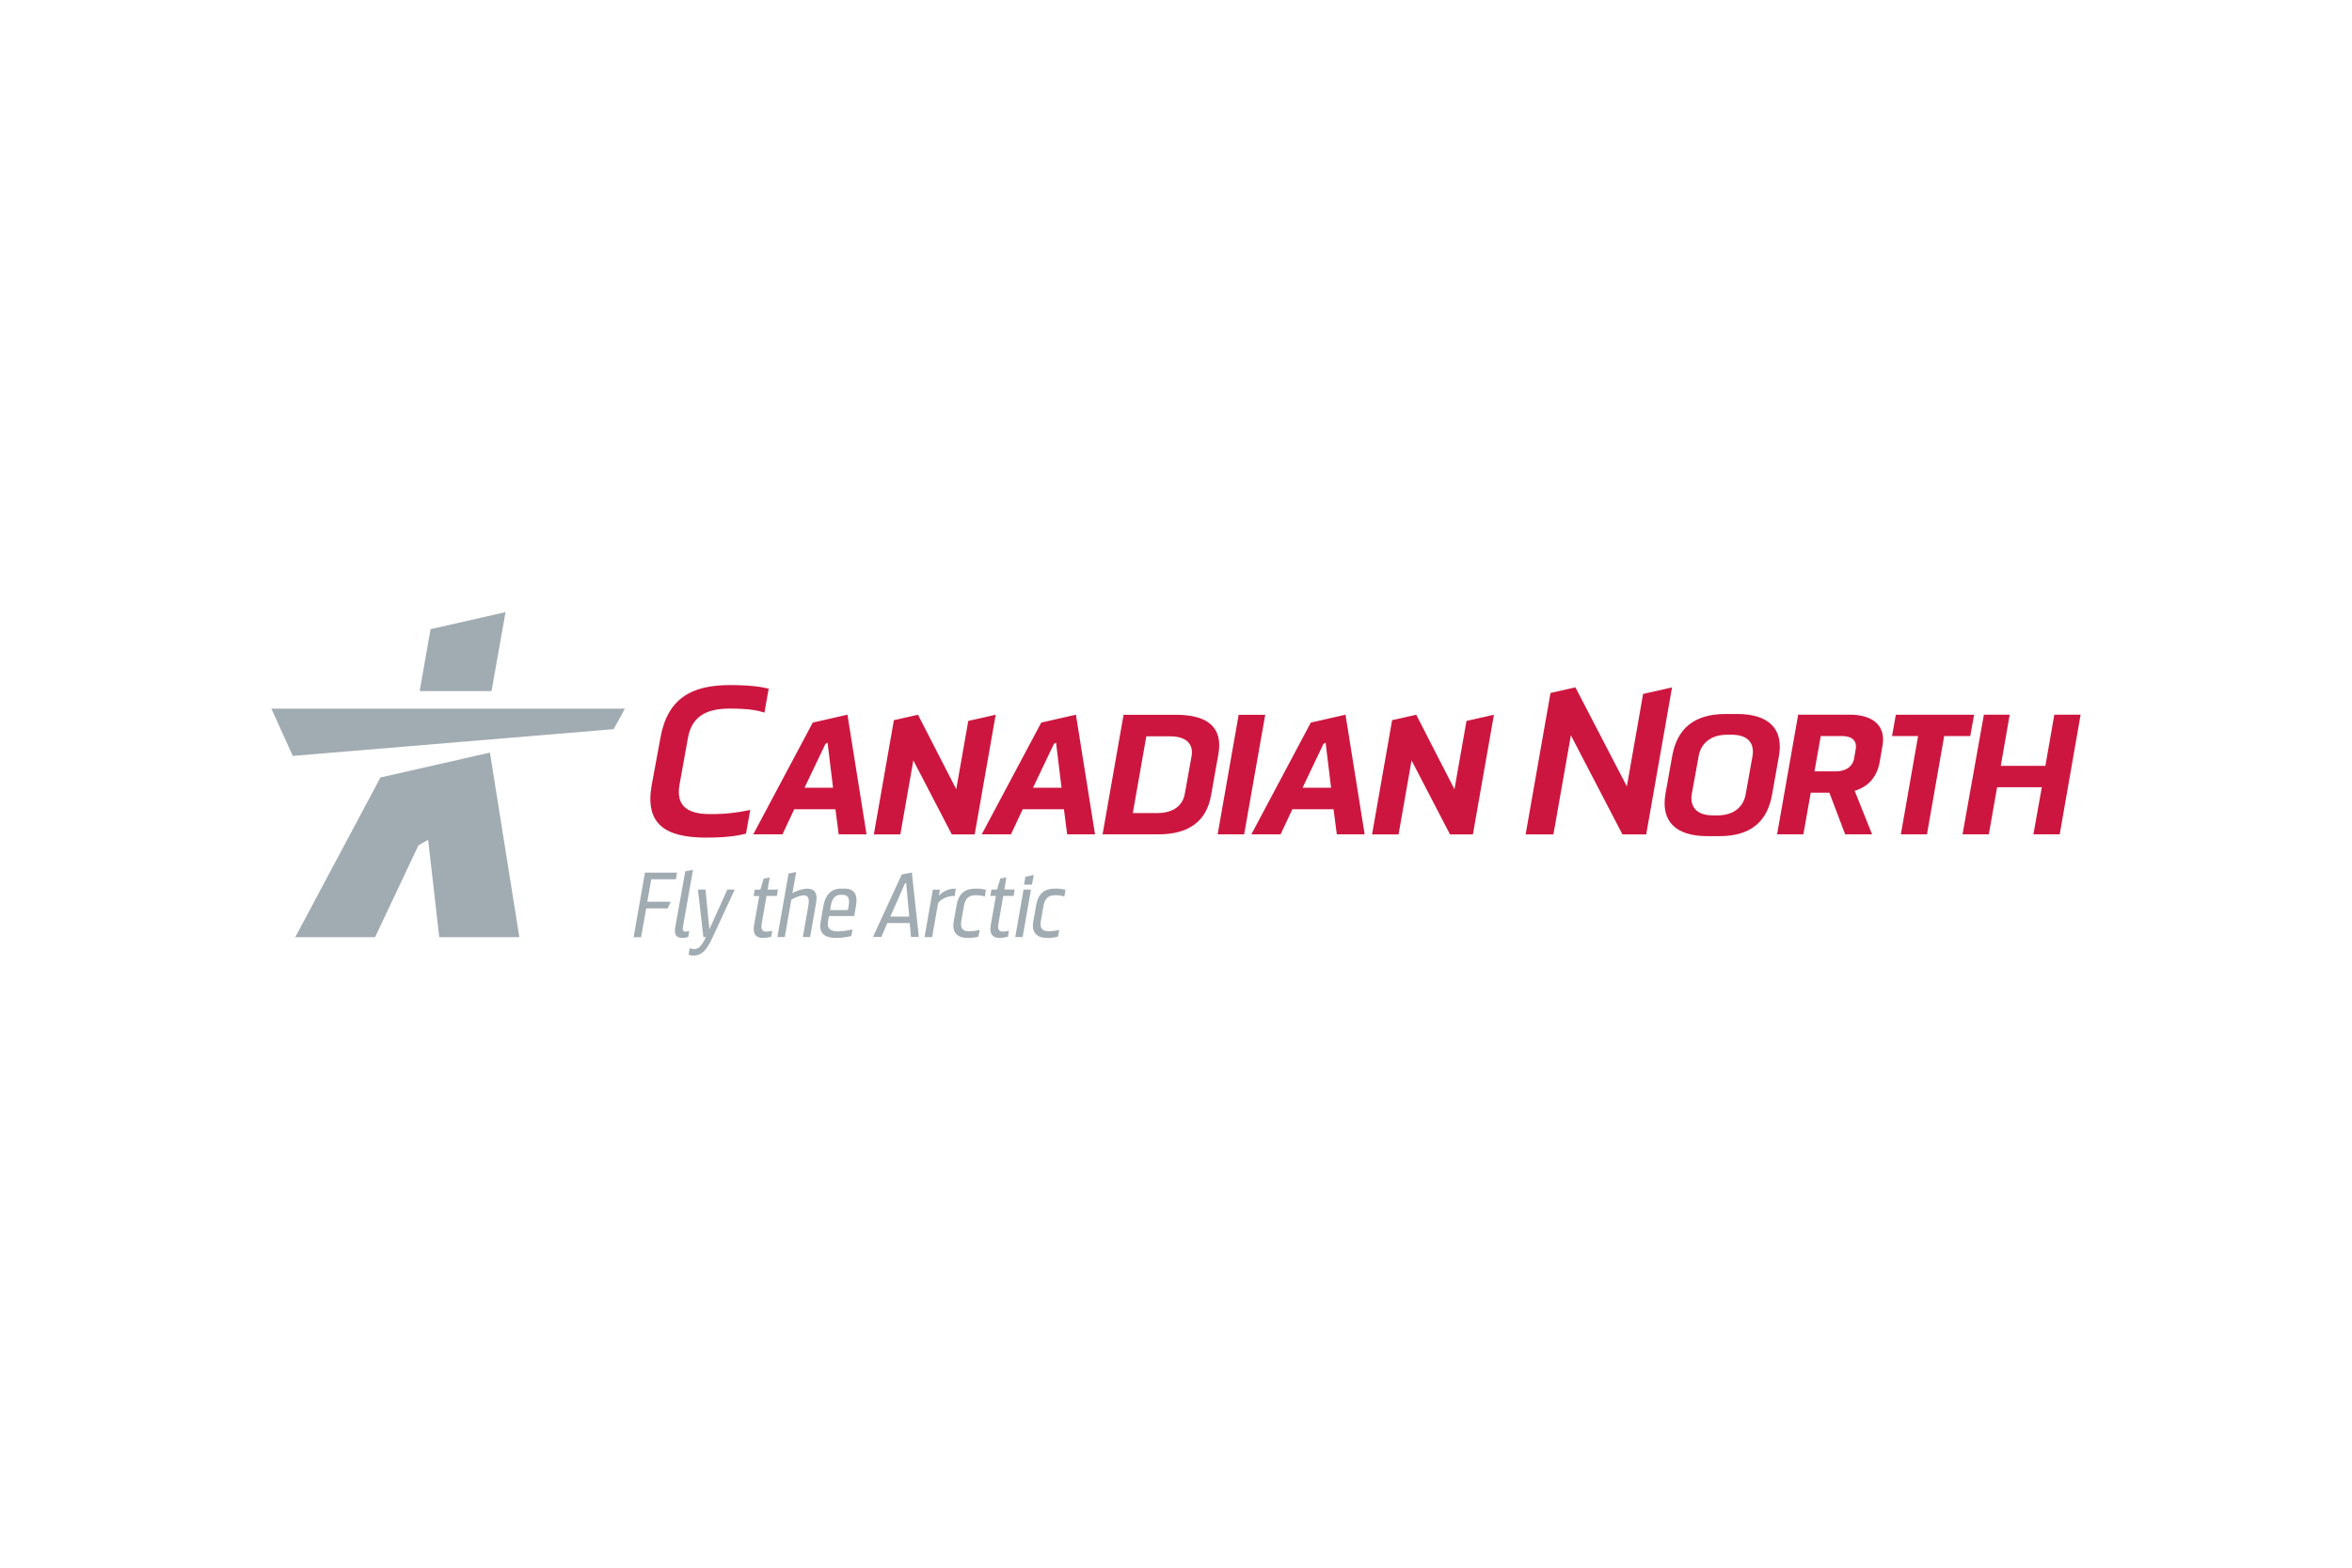
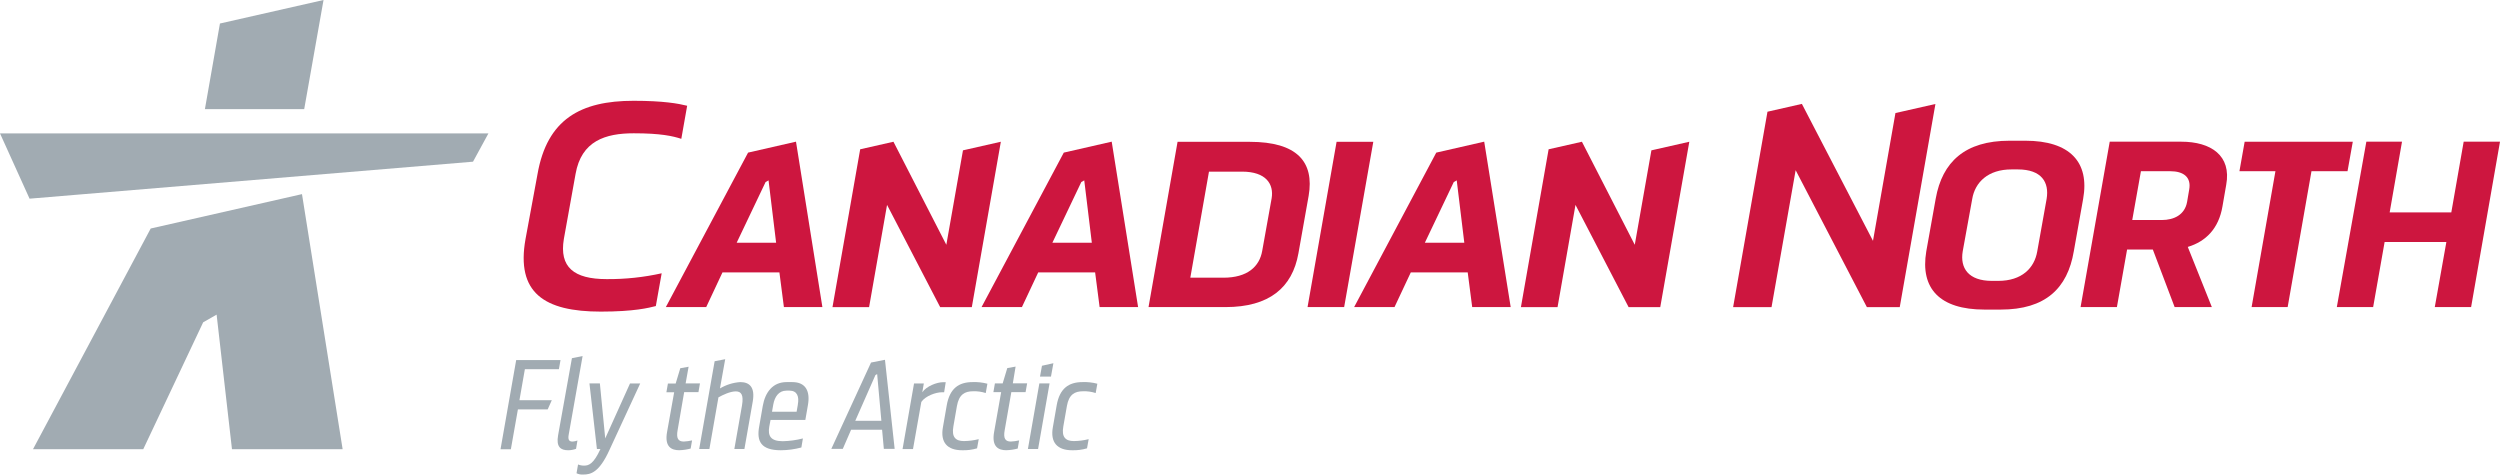
- <svg xmlns="http://www.w3.org/2000/svg" height="800" width="1200" version="1.1" id="aa3aba2a-9c1b-4d28-808c-9856ea5f668b" viewBox="-135.242 -42.788 1172.093 256.731">
+ <svg xmlns="http://www.w3.org/2000/svg" version="1.1" id="aa3aba2a-9c1b-4d28-808c-9856ea5f668b" viewBox="0 0 901.61 171.15">
  <defs id="defs29881">
    <style id="style29879">.a9c1f8a5-5691-4c4c-a5e1-8dd3ce795dbc{fill:#a1abb2}.b69ece84-06a5-4ec5-ad8d-0dde5c047f2f{fill:#cd163f}</style>
  </defs>
  <path id="polygon29885" class="a9c1f8a5-5691-4c4c-a5e1-8dd3ce795dbc" d="M202.15 129.85h-15.99l-5.65 32.17h3.73l2.54-14.37h10.74l1.48-3.31h-11.67l1.96-11.18h12.27z" />
  <path id="path29887" d="M206.49 159.25c-1.24 0-1.75-.64-1.38-2.57l5-28.26-3.85.76-4.99 27.82c-.74 4.18.92 5.38 3.63 5.38a8.51 8.51 0 002.85-.51l.5-3a6.38 6.38 0 01-1.76.38z" class="a9c1f8a5-5691-4c4c-a5e1-8dd3ce795dbc" />
  <path id="path29889" d="M218.27 158.11l-1.93-19.85h-3.76l2.69 23.66h1.28c-2.48 5.42-4.22 6-5.88 6a5.49 5.49 0 01-2.2-.41l-.55 3.17a4.74 4.74 0 002.43.46c2.62 0 5.74-.65 9.47-8.92l11.07-23.93h-3.68z" class="a9c1f8a5-5691-4c4c-a5e1-8dd3ce795dbc" />
  <path id="path29891" d="M246.74 141.43h5.15l.55-3.17h-5.17l1.07-6-3 .54-1.66 5.51h-2.8l-.55 3.17h2.8l-2.55 14.27c-1 5.47 1.66 6.62 4.37 6.62a17.74 17.74 0 004.13-.6l.51-2.94a17 17 0 01-3 .41c-2 0-2.76-1.14-2.21-4.13z" class="a9c1f8a5-5691-4c4c-a5e1-8dd3ce795dbc" />
  <path id="path29893" d="M266.96 137.8a16.46 16.46 0 00-7.31 2.29l1.89-10.55-3.81.74-5.57 31.64h3.68l3.26-18.61c1.61-.92 4.27-2.16 6.25-2.16 1.98 0 2.89 1.24 2.25 5.06l-2.76 15.71h3.63l3-17.09c.91-5.24-1.2-7.03-4.51-7.03z" class="a9c1f8a5-5691-4c4c-a5e1-8dd3ce795dbc" />
  <path id="path29895" d="M285.75 137.8h-2.07c-5 0-7.72 3.67-8.59 8.59l-1.29 7.4c-1 5.37.65 8.59 7.81 8.59a29 29 0 007.4-1l.55-3.26a32.05 32.05 0 01-7.26 1c-4.45 0-5.42-2-4.87-5.24l.46-2.43h12.55l.92-5.28c.91-5.02-.74-8.37-5.61-8.37zm2 8.08l-.46 2.62h-8.87l.46-2.62c.5-2.8 2-5 4.73-5h1.2c2.69.04 3.46 2.15 2.92 5z" class="a9c1f8a5-5691-4c4c-a5e1-8dd3ce795dbc" />
  <path id="path29897" d="M341.07 137.84a7 7 0 00-1 0c-2.16 0-5.95 1.42-7.45 3.63l.55-3.17h-3.53l-4.14 23.66h3.77l3-17c1.5-2.2 5.29-3.49 7.36-3.49h.87z" class="a9c1f8a5-5691-4c4c-a5e1-8dd3ce795dbc" />
  <path id="path29899" d="M341.44 146.16l-1.38 7.9c-1 5.52 1.61 8.32 6.94 8.32a17 17 0 005.37-.69l.6-3.31a23.11 23.11 0 01-5.33.69c-3 0-4.5-1.42-3.81-5.28l1.28-7.36c.74-4.22 2.9-5.32 5.79-5.32a13.17 13.17 0 014.6.64l.6-3.36a18.12 18.12 0 00-5.33-.59c-5.06 0-8.27 2.34-9.33 8.36z" class="a9c1f8a5-5691-4c4c-a5e1-8dd3ce795dbc" />
  <path id="polygon29901" class="a9c1f8a5-5691-4c4c-a5e1-8dd3ce795dbc" d="M378.52 138.26h-3.68l-4.13 23.66h3.67z" />
  <path id="polygon29903" class="a9c1f8a5-5691-4c4c-a5e1-8dd3ce795dbc" d="M379.03 135.81l.87-4.82-4.12.92-.71 3.9z" />
  <path id="path29905" d="M384.77 146.43c.73-4.22 2.89-5.32 5.79-5.32a13.15 13.15 0 014.59.64l.6-3.36a18.12 18.12 0 00-5.33-.59c-5.06 0-8.27 2.34-9.33 8.36l-1.38 7.9c-1 5.52 1.61 8.32 6.94 8.32a17.16 17.16 0 005.38-.69l.59-3.31a23 23 0 01-5.33.69c-3 0-4.5-1.42-3.81-5.28z" class="a9c1f8a5-5691-4c4c-a5e1-8dd3ce795dbc" />
  <path id="path29907" d="M366.27 132.21l-3 .54-1.66 5.51h-2.8l-.55 3.17h2.8l-2.53 14.32c-1 5.47 1.66 6.62 4.37 6.62a17.81 17.81 0 004.13-.6l.51-2.94a17 17 0 01-3 .41c-2 0-2.75-1.14-2.2-4.13l2.39-13.69h5.14l.56-3.17h-5.16z" class="a9c1f8a5-5691-4c4c-a5e1-8dd3ce795dbc" />
  <path id="path29909" d="M314.13 130.75l-14.32 31.13h4.14l3-6.91h11.17l.63 6.91h3.9l-3.49-32.12zm-5.68 21l7.26-16.47.63-.37 1.52 16.84z" class="a9c1f8a5-5691-4c4c-a5e1-8dd3ce795dbc" />
  <path id="path29911" d="M54.35 82.41l-42.45 79.6h39.76l21.61-45.77 4.85-2.77 5.54 48.54h39.91l-14.66-92zM0 48.11l10.66 23.54 159.93-13.34 5.56-10.2zm109.71-8.76H73.9l5.42-30.87L116.68 0z" class="a9c1f8a5-5691-4c4c-a5e1-8dd3ce795dbc" />
  <path id="path29913" d="M698.12 71.55c2.36-13.1 10.48-20.8 26.62-20.8h5.67c16.06 0 23.24 7.7 20.86 21l-3.37 18.9c-2.28 13.36-10.23 21-26.37 21h-5.83c-16.14 0-23.25-7.6-21-21zm9.72 19.1c-1 6 2 10.65 10.56 10.65h2.2c8.62 0 13.1-4.65 14.12-10.65l3.38-18.9c1-6-1.78-10.65-10.4-10.65h-2.2c-8.53-.03-13.23 4.65-14.23 10.65z" class="b69ece84-06a5-4ec5-ad8d-0dde5c047f2f" />
  <path id="path29915" d="M776.41 90h-9.29l-3.67 20.75h-13.1l10.51-59.65h25.78c10.74 0 18.17 5 16.23 15.55l-1.35 7.78c-1.35 8-6 12.67-12.51 14.62l8.68 21.7h-13.42zm-4.3-28.25l-3.13 17.6h10.65c4.39 0 8.28-1.86 9.13-6.51l.76-4.48c.84-4.61-2.25-6.61-6.77-6.61z" class="b69ece84-06a5-4ec5-ad8d-0dde5c047f2f" />
  <path id="path29917" d="M809.52 51.12h39l-1.9 10.63h-13l-8.59 49h-13l8.59-49h-12.98z" class="b69ece84-06a5-4ec5-ad8d-0dde5c047f2f" />
  <path id="path29919" d="M891.19 110.75h-13.1l4.18-23.48H860l-4.14 23.48h-13.1l10.65-59.65h12.86l-4.45 25.5h22.23l4.46-25.5h13.1z" class="b69ece84-06a5-4ec5-ad8d-0dde5c047f2f" />
  <path id="polygon29921" class="b69ece84-06a5-4ec5-ad8d-0dde5c047f2f" d="M649.84 37.47l-12.41 2.82-12.39 70.48h13.85l8.7-49.39 25.69 49.39h11.85L698 37.5l-14.42 3.27-8.1 46.09z" />
  <path id="path29923" d="M424.68 51.15h26.06c16.95 0 23.34 7.15 21.21 19.5l-3.68 20.7c-2.2 12.4-10.54 19.4-26.3 19.4h-27.76zm4.6 49h11.92c8.69 0 13-4 14-9.63l3.41-19c.85-5.11-2-9.62-10.65-9.62h-11.95z" class="b69ece84-06a5-4ec5-ad8d-0dde5c047f2f" />
  <path id="path29925" d="M482.03 51.15h13.24l-10.51 59.6h-13.2z" class="b69ece84-06a5-4ec5-ad8d-0dde5c047f2f" />
  <path id="polygon29927" class="b69ece84-06a5-4ec5-ad8d-0dde5c047f2f" d="M322.22 51.12l-12 2.72-9.99 56.93h13.2l6.48-36.88 19.16 36.88h11.41l10.47-59.65-13.66 3.1-6 34.06z" />
  <path id="polygon29929" class="b69ece84-06a5-4ec5-ad8d-0dde5c047f2f" d="M570.51 51.12l-12.01 2.72-9.99 56.93h13.21l6.47-36.88 19.16 36.88h11.41l10.48-59.65-13.67 3.1-6 34.06z" />
  <path id="path29931" d="M238.63 98.56l-2.11 11.82c-2.53.64-7.81 2-19.85 2-20.38 0-30.63-6.76-27.14-26.19l4.33-23.44c3.48-19.75 15.52-26.4 34.64-26.4 10.77 0 16.15 1 19.32 1.79l-2.11 11.93c-3.06-1-7.43-2-17.14-2-10.25 0-18.91 2.74-21 14.68l-4.22 23.44c-1.69 10.14 3.59 14.47 15.42 14.47a88 88 0 0019.86-2.1z" class="b69ece84-06a5-4ec5-ad8d-0dde5c047f2f" />
  <path id="path29933" d="M287.07 51.09l-17.28 3.95-29.66 55.71h14.56l5.87-12.52h20.53l1.62 12.52h13.88zm-21.39 36.44l10.42-21.87 1.07-.61 2.73 22.48z" class="b69ece84-06a5-4ec5-ad8d-0dde5c047f2f" />
  <path id="path29935" d="M400.93 51.09l-17.28 3.95-29.66 55.71h14.56l5.88-12.52h20.52l1.62 12.52h13.88zm-21.39 36.44l10.42-21.87 1.07-.61 2.73 22.48z" class="b69ece84-06a5-4ec5-ad8d-0dde5c047f2f" />
  <path id="path29937" d="M535.27 51.09l-17.29 3.95-29.62 55.71h14.56l5.88-12.52h20.52l1.62 12.52h13.88zm-21.4 36.44l10.42-21.87 1.07-.61 2.73 22.48z" class="b69ece84-06a5-4ec5-ad8d-0dde5c047f2f" />
</svg>
